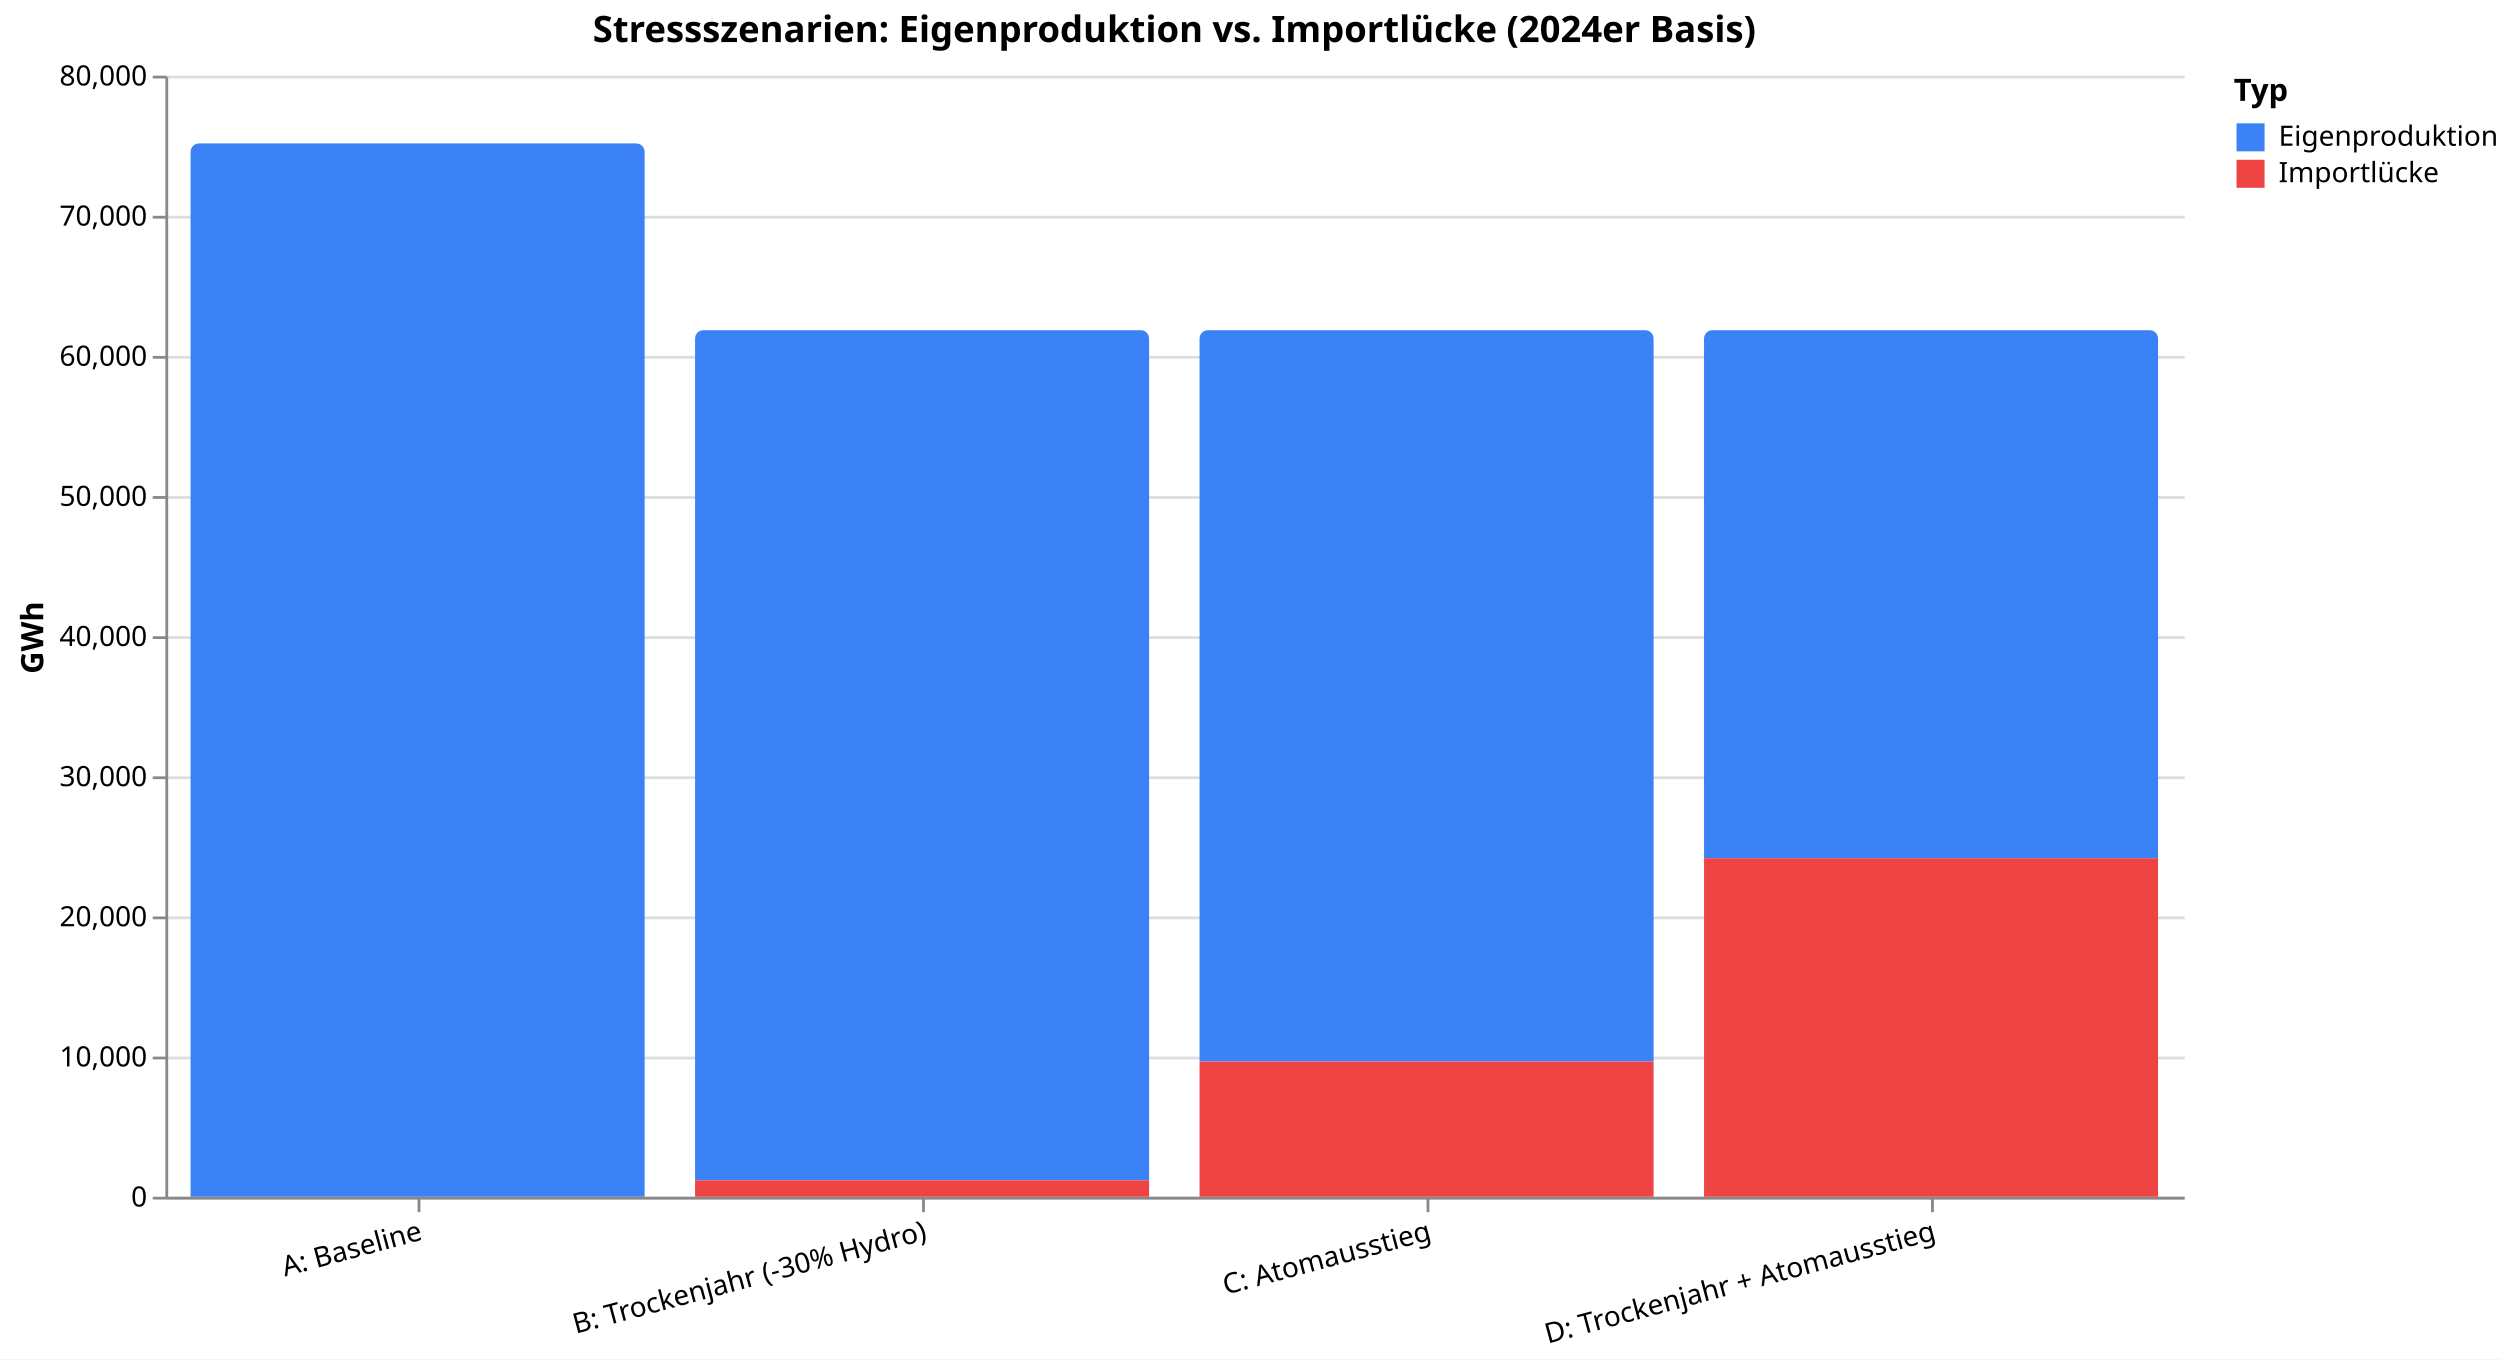
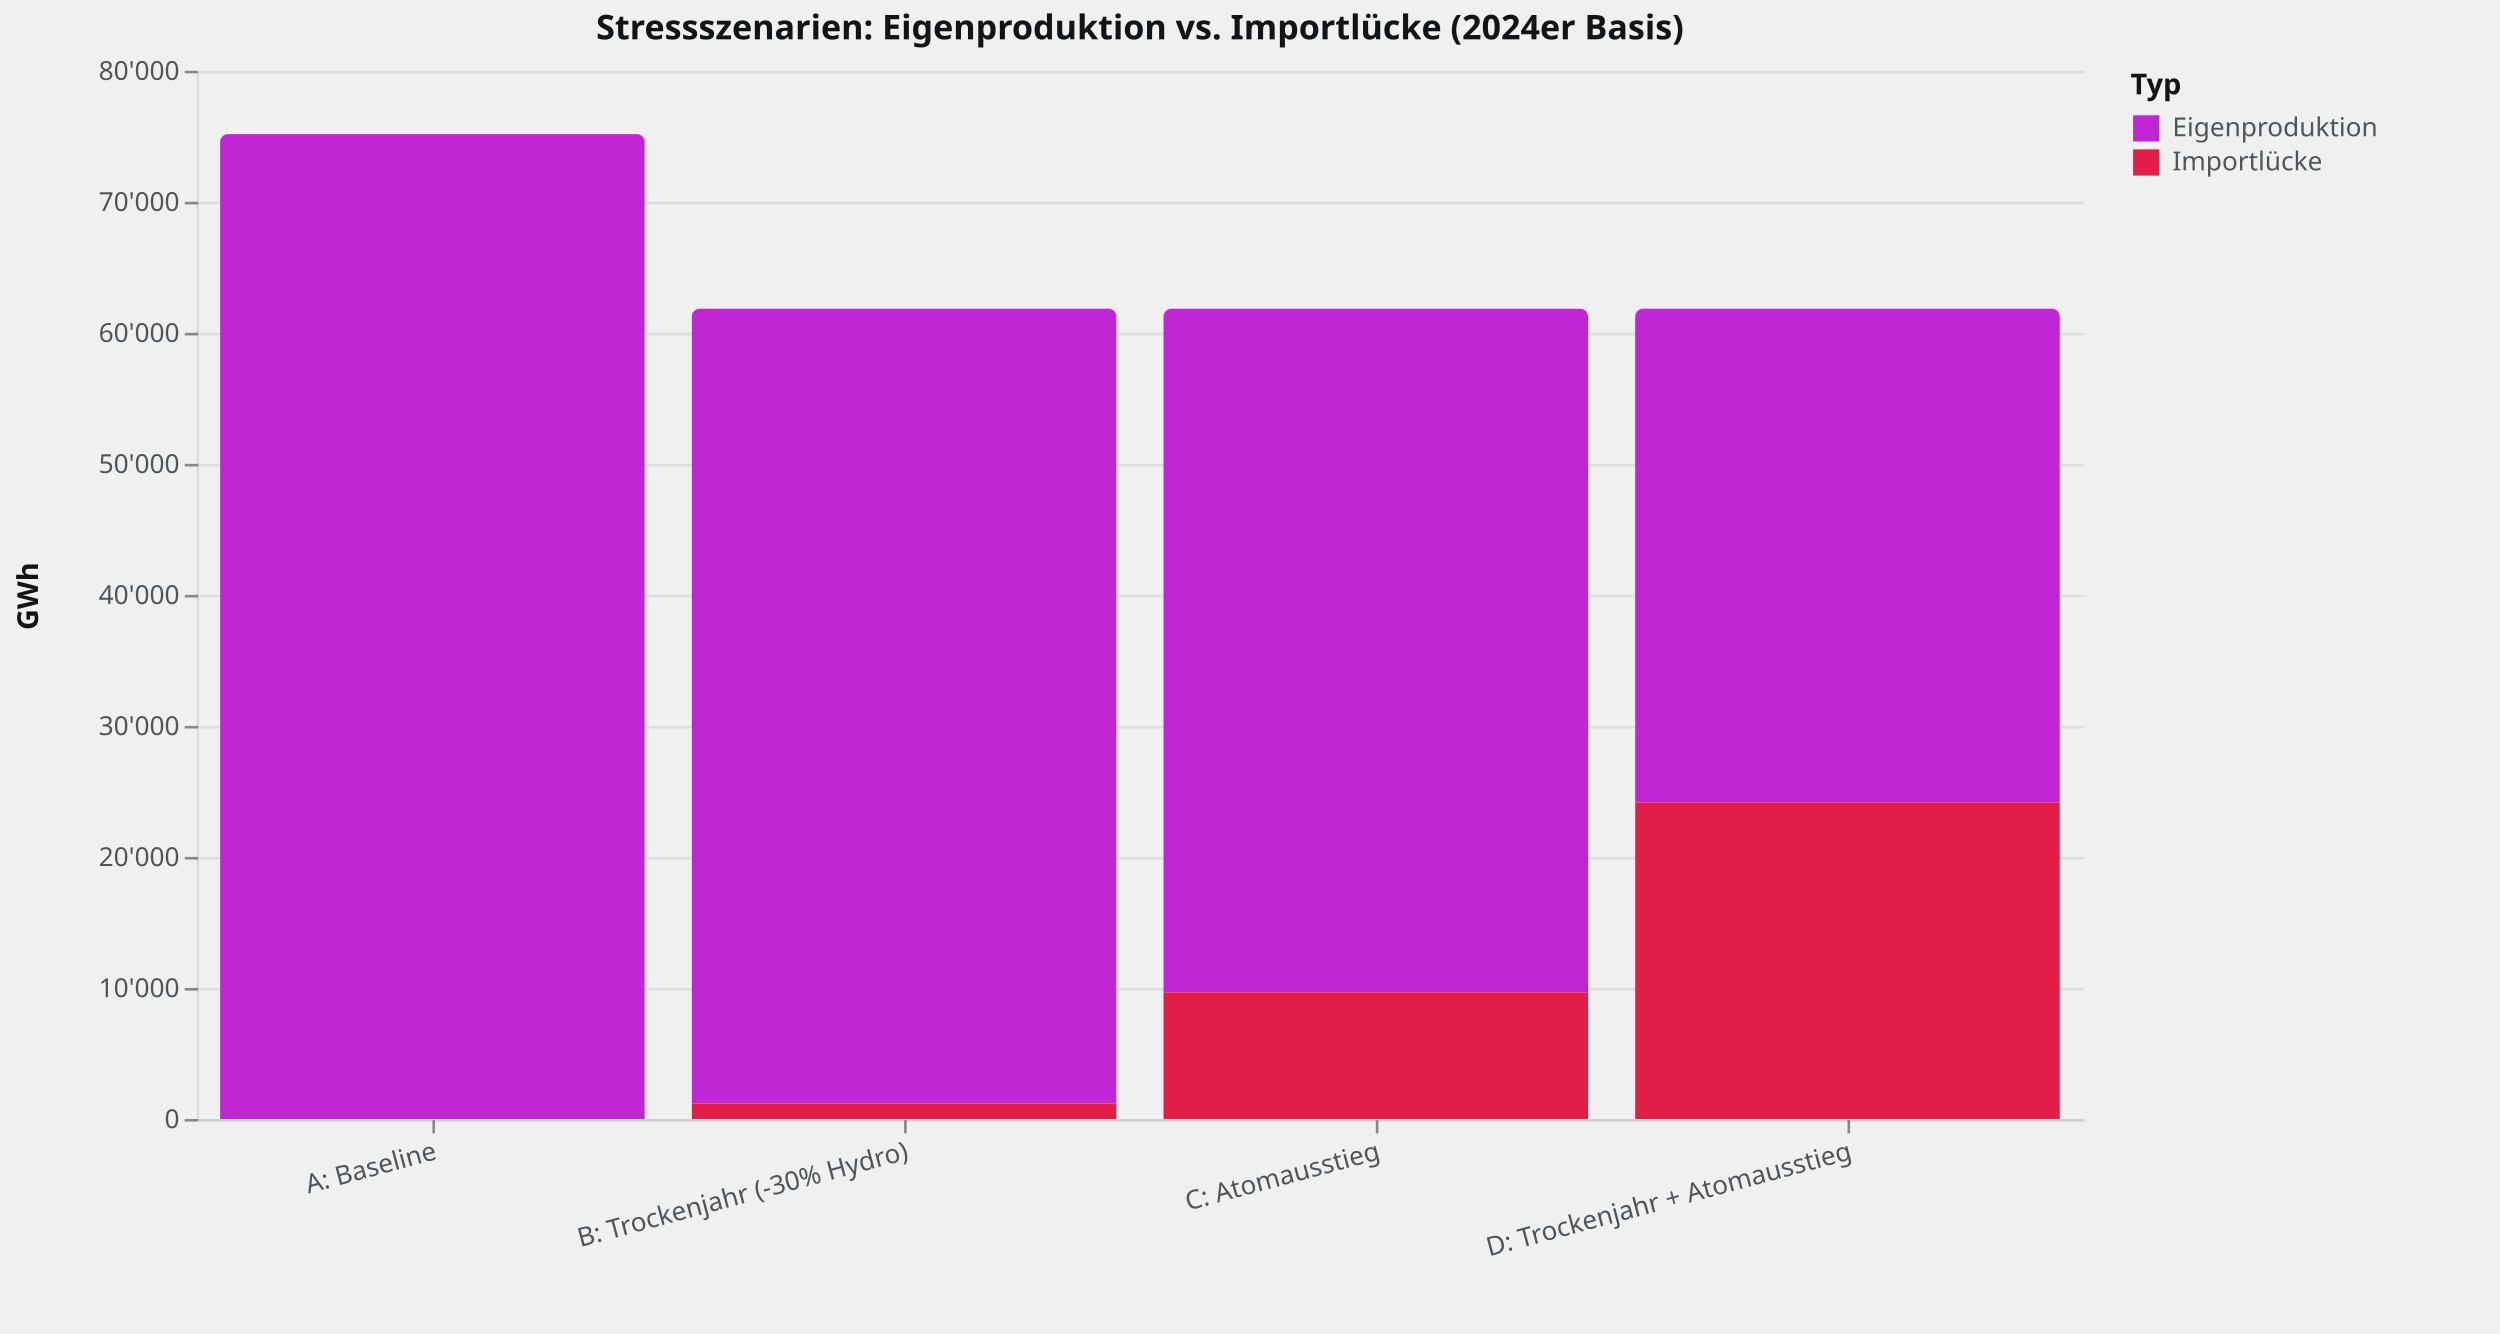
- <svg xmlns="http://www.w3.org/2000/svg" version="1.1" class="marks" width="892" height="485" viewBox="0 0 892 485">
-   <rect width="892" height="485" fill="white" />
-   <g fill="none" stroke-miterlimit="10" transform="translate(59,27)">
+ <svg xmlns="http://www.w3.org/2000/svg" version="1.1" class="marks" width="954" height="509" viewBox="0 0 954 509">
+   <g fill="none" stroke-miterlimit="10" transform="translate(75,27)">
    <g class="mark-group role-frame root" role="graphics-object" aria-roledescription="group mark container">
      <g transform="translate(0,0)">
        <path class="background" aria-hidden="true" d="M0.5,0.5h720v400h-720Z" />
        <g>
          <g class="mark-group role-axis" aria-hidden="true">
            <g transform="translate(0.5,0.5)">
              <path class="background" aria-hidden="true" d="M0,0h0v0h0Z" pointer-events="none" />
              <g>
                <g class="mark-rule role-axis-grid" pointer-events="none">
-                   <line transform="translate(0,400)" x2="720" y2="0" stroke="#ddd" stroke-width="1" opacity="1" />
-                   <line transform="translate(0,350)" x2="720" y2="0" stroke="#ddd" stroke-width="1" opacity="1" />
-                   <line transform="translate(0,300)" x2="720" y2="0" stroke="#ddd" stroke-width="1" opacity="1" />
-                   <line transform="translate(0,250)" x2="720" y2="0" stroke="#ddd" stroke-width="1" opacity="1" />
-                   <line transform="translate(0,200)" x2="720" y2="0" stroke="#ddd" stroke-width="1" opacity="1" />
-                   <line transform="translate(0,150)" x2="720" y2="0" stroke="#ddd" stroke-width="1" opacity="1" />
-                   <line transform="translate(0,100)" x2="720" y2="0" stroke="#ddd" stroke-width="1" opacity="1" />
-                   <line transform="translate(0,50)" x2="720" y2="0" stroke="#ddd" stroke-width="1" opacity="1" />
-                   <line transform="translate(0,0)" x2="720" y2="0" stroke="#ddd" stroke-width="1" opacity="1" />
+                   <line transform="translate(0,400)" x2="720" y2="0" stroke="rgba(18,21,23,0.08)" stroke-width="1" opacity="1" />
+                   <line transform="translate(0,350)" x2="720" y2="0" stroke="rgba(18,21,23,0.08)" stroke-width="1" opacity="1" />
+                   <line transform="translate(0,300)" x2="720" y2="0" stroke="rgba(18,21,23,0.08)" stroke-width="1" opacity="1" />
+                   <line transform="translate(0,250)" x2="720" y2="0" stroke="rgba(18,21,23,0.08)" stroke-width="1" opacity="1" />
+                   <line transform="translate(0,200)" x2="720" y2="0" stroke="rgba(18,21,23,0.08)" stroke-width="1" opacity="1" />
+                   <line transform="translate(0,150)" x2="720" y2="0" stroke="rgba(18,21,23,0.08)" stroke-width="1" opacity="1" />
+                   <line transform="translate(0,100)" x2="720" y2="0" stroke="rgba(18,21,23,0.08)" stroke-width="1" opacity="1" />
+                   <line transform="translate(0,50)" x2="720" y2="0" stroke="rgba(18,21,23,0.08)" stroke-width="1" opacity="1" />
+                   <line transform="translate(0,0)" x2="720" y2="0" stroke="rgba(18,21,23,0.08)" stroke-width="1" opacity="1" />
                </g>
              </g>
              <path class="foreground" aria-hidden="true" d="" pointer-events="none" display="none" />
            </g>
          </g>
          <g class="mark-group role-axis" role="graphics-symbol" aria-roledescription="axis" aria-label="X-axis for a discrete scale with 4 values: A: Baseline, B: Trockenjahr (-30% Hydro), C: Atomausstieg, D: Trockenjahr + Atomausstieg">
            <g transform="translate(0.5,400.5)">
              <path class="background" aria-hidden="true" d="M0,0h0v0h0Z" pointer-events="none" />
              <g>
                <g class="mark-rule role-axis-tick" pointer-events="none">
                  <line transform="translate(90,0)" x2="0" y2="5" stroke="#888" stroke-width="1" opacity="1" />
                  <line transform="translate(270,0)" x2="0" y2="5" stroke="#888" stroke-width="1" opacity="1" />
                  <line transform="translate(450,0)" x2="0" y2="5" stroke="#888" stroke-width="1" opacity="1" />
                  <line transform="translate(630,0)" x2="0" y2="5" stroke="#888" stroke-width="1" opacity="1" />
                </g>
                <g class="mark-text role-axis-label" pointer-events="none">
-                   <text text-anchor="end" transform="translate(89.5,7) rotate(345) translate(0,8)" font-family="Switzer, system-ui, sans-serif" font-size="10px" fill="#000" opacity="1">A: Baseline</text>
-                   <text text-anchor="end" transform="translate(269.5,7) rotate(345) translate(0,8)" font-family="Switzer, system-ui, sans-serif" font-size="10px" fill="#000" opacity="1">B: Trockenjahr (-30% Hydro)</text>
-                   <text text-anchor="end" transform="translate(449.5,7) rotate(345) translate(0,8)" font-family="Switzer, system-ui, sans-serif" font-size="10px" fill="#000" opacity="1">C: Atomausstieg</text>
-                   <text text-anchor="end" transform="translate(629.5,7) rotate(345) translate(0,8)" font-family="Switzer, system-ui, sans-serif" font-size="10px" fill="#000" opacity="1">D: Trockenjahr + Atomausstieg</text>
+                   <text text-anchor="end" transform="translate(89.5,7) rotate(345) translate(0,8)" font-family="Switzer, system-ui, sans-serif" font-size="10px" fill="#4f565b" opacity="1">A: Baseline</text>
+                   <text text-anchor="end" transform="translate(269.5,7) rotate(345) translate(0,8)" font-family="Switzer, system-ui, sans-serif" font-size="10px" fill="#4f565b" opacity="1">B: Trockenjahr (-30% Hydro)</text>
+                   <text text-anchor="end" transform="translate(449.5,7) rotate(345) translate(0,8)" font-family="Switzer, system-ui, sans-serif" font-size="10px" fill="#4f565b" opacity="1">C: Atomausstieg</text>
+                   <text text-anchor="end" transform="translate(629.5,7) rotate(345) translate(0,8)" font-family="Switzer, system-ui, sans-serif" font-size="10px" fill="#4f565b" opacity="1">D: Trockenjahr + Atomausstieg</text>
                </g>
                <g class="mark-rule role-axis-domain" pointer-events="none">
-                   <line transform="translate(0,0)" x2="720" y2="0" stroke="#888" stroke-width="1" opacity="1" />
-                 </g>
-               </g>
-               <path class="foreground" aria-hidden="true" d="" pointer-events="none" display="none" />
-             </g>
-           </g>
-           <g class="mark-group role-axis" role="graphics-symbol" aria-roledescription="axis" aria-label="Y-axis titled 'GWh' for a linear scale with values from 0 to 80,000">
+                   <line transform="translate(0,0)" x2="720" y2="0" stroke="rgba(0,0,0,0.08)" stroke-width="1" opacity="1" />
+                 </g>
+               </g>
+               <path class="foreground" aria-hidden="true" d="" pointer-events="none" display="none" />
+             </g>
+           </g>
+           <g class="mark-group role-axis" role="graphics-symbol" aria-roledescription="axis" aria-label="Y-axis titled 'GWh' for a linear scale with values from 0 to 80'000">
            <g transform="translate(0.5,0.5)">
              <path class="background" aria-hidden="true" d="M0,0h0v0h0Z" pointer-events="none" />
              <g>
                <g class="mark-rule role-axis-tick" pointer-events="none">
                  <line transform="translate(0,400)" x2="-5" y2="0" stroke="#888" stroke-width="1" opacity="1" />
                  <line transform="translate(0,350)" x2="-5" y2="0" stroke="#888" stroke-width="1" opacity="1" />
                  <line transform="translate(0,300)" x2="-5" y2="0" stroke="#888" stroke-width="1" opacity="1" />
                  <line transform="translate(0,250)" x2="-5" y2="0" stroke="#888" stroke-width="1" opacity="1" />
                  <line transform="translate(0,200)" x2="-5" y2="0" stroke="#888" stroke-width="1" opacity="1" />
                  <line transform="translate(0,150)" x2="-5" y2="0" stroke="#888" stroke-width="1" opacity="1" />
                  <line transform="translate(0,100)" x2="-5" y2="0" stroke="#888" stroke-width="1" opacity="1" />
                  <line transform="translate(0,50)" x2="-5" y2="0" stroke="#888" stroke-width="1" opacity="1" />
                  <line transform="translate(0,0)" x2="-5" y2="0" stroke="#888" stroke-width="1" opacity="1" />
                </g>
                <g class="mark-text role-axis-label" pointer-events="none">
-                   <text text-anchor="end" transform="translate(-7,403)" font-family="Switzer, system-ui, sans-serif" font-size="10px" fill="#000" opacity="1">0</text>
-                   <text text-anchor="end" transform="translate(-7,353)" font-family="Switzer, system-ui, sans-serif" font-size="10px" fill="#000" opacity="1">10,000</text>
-                   <text text-anchor="end" transform="translate(-7,303)" font-family="Switzer, system-ui, sans-serif" font-size="10px" fill="#000" opacity="1">20,000</text>
-                   <text text-anchor="end" transform="translate(-7,253)" font-family="Switzer, system-ui, sans-serif" font-size="10px" fill="#000" opacity="1">30,000</text>
-                   <text text-anchor="end" transform="translate(-7,203)" font-family="Switzer, system-ui, sans-serif" font-size="10px" fill="#000" opacity="1">40,000</text>
-                   <text text-anchor="end" transform="translate(-7,153)" font-family="Switzer, system-ui, sans-serif" font-size="10px" fill="#000" opacity="1">50,000</text>
-                   <text text-anchor="end" transform="translate(-7,103)" font-family="Switzer, system-ui, sans-serif" font-size="10px" fill="#000" opacity="1">60,000</text>
-                   <text text-anchor="end" transform="translate(-7,53)" font-family="Switzer, system-ui, sans-serif" font-size="10px" fill="#000" opacity="1">70,000</text>
-                   <text text-anchor="end" transform="translate(-7,3)" font-family="Switzer, system-ui, sans-serif" font-size="10px" fill="#000" opacity="1">80,000</text>
+                   <text text-anchor="end" transform="translate(-7,403)" font-family="Switzer, system-ui, sans-serif" font-size="10px" fill="#4f565b" opacity="1">0</text>
+                   <text text-anchor="end" transform="translate(-7,353)" font-family="Switzer, system-ui, sans-serif" font-size="10px" fill="#4f565b" opacity="1">10'000</text>
+                   <text text-anchor="end" transform="translate(-7,303)" font-family="Switzer, system-ui, sans-serif" font-size="10px" fill="#4f565b" opacity="1">20'000</text>
+                   <text text-anchor="end" transform="translate(-7,253)" font-family="Switzer, system-ui, sans-serif" font-size="10px" fill="#4f565b" opacity="1">30'000</text>
+                   <text text-anchor="end" transform="translate(-7,203)" font-family="Switzer, system-ui, sans-serif" font-size="10px" fill="#4f565b" opacity="1">40'000</text>
+                   <text text-anchor="end" transform="translate(-7,153)" font-family="Switzer, system-ui, sans-serif" font-size="10px" fill="#4f565b" opacity="1">50'000</text>
+                   <text text-anchor="end" transform="translate(-7,103)" font-family="Switzer, system-ui, sans-serif" font-size="10px" fill="#4f565b" opacity="1">60'000</text>
+                   <text text-anchor="end" transform="translate(-7,53)" font-family="Switzer, system-ui, sans-serif" font-size="10px" fill="#4f565b" opacity="1">70'000</text>
+                   <text text-anchor="end" transform="translate(-7,3)" font-family="Switzer, system-ui, sans-serif" font-size="10px" fill="#4f565b" opacity="1">80'000</text>
                </g>
                <g class="mark-rule role-axis-domain" pointer-events="none">
-                   <line transform="translate(0,400)" x2="0" y2="-400" stroke="#888" stroke-width="1" opacity="1" />
+                   <line transform="translate(0,400)" x2="0" y2="-400" stroke="rgba(0,0,0,0.08)" stroke-width="1" opacity="1" />
                </g>
                <g class="mark-text role-axis-title" pointer-events="none">
-                   <text text-anchor="middle" transform="translate(-42.08,200) rotate(-90) translate(0,-2)" font-family="Switzer, system-ui, sans-serif" font-size="11px" font-weight="bold" fill="#000" opacity="1">GWh</text>
+                   <text text-anchor="middle" transform="translate(-59,200) rotate(-90) translate(0,-2)" font-family="Switzer, system-ui, sans-serif" font-size="11px" font-weight="bold" fill="#121517" opacity="1">GWh</text>
                </g>
              </g>
              <path class="foreground" aria-hidden="true" d="" pointer-events="none" display="none" />
            </g>
          </g>
          <g class="mark-group role-scope" role="graphics-object" aria-roledescription="group mark container">
            <g transform="translate(9,24.175)">
              <path class="background" aria-hidden="true" d="M3,0L159,0C160.656,0,162,1.344,162,3L162,375.825C162,375.825,162,375.825,162,375.825L0,375.825C0,375.825,0,375.825,0,375.825L0,3C0,1.344,1.344,0,3,0Z" />
-               <g clip-path="url(#clip209)">
+               <g clip-path="url(#clip118)">
                <g class="mark-group role-scope" role="graphics-object" aria-roledescription="group mark container">
                  <g transform="translate(0,-24.175)">
                    <path class="background" aria-hidden="true" d="M0,0h162v0h-162Z" />
                    <g>
                      <g class="mark-rect role-mark marks" role="graphics-object" aria-roledescription="rect mark container">
-                         <path aria-label="Szenario: A: Baseline; GWh: 75165; Typ: Eigenproduktion" role="graphics-symbol" aria-roledescription="bar" d="M0,24.175h162v375.825h-162Z" fill="#3b82f6" />
-                         <path aria-label="Szenario: A: Baseline; GWh: 0; Typ: Importlücke" role="graphics-symbol" aria-roledescription="bar" d="M0,400h162v0h-162Z" fill="#ef4444" />
+                         <path aria-label="Szenario: A: Baseline; GWh: 75165; Typ: Eigenproduktion" role="graphics-symbol" aria-roledescription="bar" d="M0,24.175h162v375.825h-162Z" fill="#c026d3" />
+                         <path aria-label="Szenario: A: Baseline; GWh: 0; Typ: Importlücke" role="graphics-symbol" aria-roledescription="bar" d="M0,400h162v0h-162Z" fill="#e11d48" />
                      </g>
                    </g>
                    <path class="foreground" aria-hidden="true" d="" display="none" />
                  </g>
                </g>
              </g>
              <path class="foreground" aria-hidden="true" d="" display="none" />
            </g>
            <g transform="translate(189,90.81)">
              <path class="background" aria-hidden="true" d="M3,0L159,0C160.656,0,162,1.344,162,3L162,309.19C162,309.19,162,309.19,162,309.19L0,309.19C0,309.19,0,309.19,0,309.19L0,3C0,1.344,1.344,0,3,0Z" />
-               <g clip-path="url(#clip210)">
+               <g clip-path="url(#clip119)">
                <g class="mark-group role-scope" role="graphics-object" aria-roledescription="group mark container">
                  <g transform="translate(0,-90.81)">
                    <path class="background" aria-hidden="true" d="M0,0h162v0h-162Z" />
                    <g>
                      <g class="mark-rect role-mark marks" role="graphics-object" aria-roledescription="rect mark container">
-                         <path aria-label="Szenario: B: Trockenjahr (-30% Hydro); GWh: 60664; Typ: Eigenproduktion" role="graphics-symbol" aria-roledescription="bar" d="M0,90.81h162v303.32h-162Z" fill="#3b82f6" />
-                         <path aria-label="Szenario: B: Trockenjahr (-30% Hydro); GWh: 1174; Typ: Importlücke" role="graphics-symbol" aria-roledescription="bar" d="M0,394.13h162v5.87h-162Z" fill="#ef4444" />
+                         <path aria-label="Szenario: B: Trockenjahr (-30% Hydro); GWh: 60664; Typ: Eigenproduktion" role="graphics-symbol" aria-roledescription="bar" d="M0,90.81h162v303.32h-162Z" fill="#c026d3" />
+                         <path aria-label="Szenario: B: Trockenjahr (-30% Hydro); GWh: 1174; Typ: Importlücke" role="graphics-symbol" aria-roledescription="bar" d="M0,394.13h162v5.87h-162Z" fill="#e11d48" />
                      </g>
                    </g>
                    <path class="foreground" aria-hidden="true" d="" display="none" />
                  </g>
                </g>
              </g>
              <path class="foreground" aria-hidden="true" d="" display="none" />
            </g>
            <g transform="translate(369,90.81)">
              <path class="background" aria-hidden="true" d="M3,0L159,0C160.656,0,162,1.344,162,3L162,309.19C162,309.19,162,309.19,162,309.19L0,309.19C0,309.19,0,309.19,0,309.19L0,3C0,1.344,1.344,0,3,0Z" />
-               <g clip-path="url(#clip211)">
+               <g clip-path="url(#clip120)">
                <g class="mark-group role-scope" role="graphics-object" aria-roledescription="group mark container">
                  <g transform="translate(0,-90.81)">
                    <path class="background" aria-hidden="true" d="M0,0h162v0h-162Z" />
                    <g>
                      <g class="mark-rect role-mark marks" role="graphics-object" aria-roledescription="rect mark container">
-                         <path aria-label="Szenario: C: Atomausstieg; GWh: 52182; Typ: Eigenproduktion" role="graphics-symbol" aria-roledescription="bar" d="M0,90.81h162v260.91h-162Z" fill="#3b82f6" />
-                         <path aria-label="Szenario: C: Atomausstieg; GWh: 9656; Typ: Importlücke" role="graphics-symbol" aria-roledescription="bar" d="M0,351.72h162v48.28h-162Z" fill="#ef4444" />
+                         <path aria-label="Szenario: C: Atomausstieg; GWh: 52182; Typ: Eigenproduktion" role="graphics-symbol" aria-roledescription="bar" d="M0,90.81h162v260.91h-162Z" fill="#c026d3" />
+                         <path aria-label="Szenario: C: Atomausstieg; GWh: 9656; Typ: Importlücke" role="graphics-symbol" aria-roledescription="bar" d="M0,351.72h162v48.28h-162Z" fill="#e11d48" />
                      </g>
                    </g>
                    <path class="foreground" aria-hidden="true" d="" display="none" />
                  </g>
                </g>
              </g>
              <path class="foreground" aria-hidden="true" d="" display="none" />
            </g>
            <g transform="translate(549,90.81)">
              <path class="background" aria-hidden="true" d="M3,0L159,0C160.656,0,162,1.344,162,3L162,309.19C162,309.19,162,309.19,162,309.19L0,309.19C0,309.19,0,309.19,0,309.19L0,3C0,1.344,1.344,0,3,0Z" />
-               <g clip-path="url(#clip212)">
+               <g clip-path="url(#clip121)">
                <g class="mark-group role-scope" role="graphics-object" aria-roledescription="group mark container">
                  <g transform="translate(0,-90.81)">
                    <path class="background" aria-hidden="true" d="M0,0h162v0h-162Z" />
                    <g>
                      <g class="mark-rect role-mark marks" role="graphics-object" aria-roledescription="rect mark container">
-                         <path aria-label="Szenario: D: Trockenjahr + Atomausstieg; GWh: 37681; Typ: Eigenproduktion" role="graphics-symbol" aria-roledescription="bar" d="M0,90.81h162v188.405h-162Z" fill="#3b82f6" />
-                         <path aria-label="Szenario: D: Trockenjahr + Atomausstieg; GWh: 24157; Typ: Importlücke" role="graphics-symbol" aria-roledescription="bar" d="M0,279.215h162v120.785h-162Z" fill="#ef4444" />
+                         <path aria-label="Szenario: D: Trockenjahr + Atomausstieg; GWh: 37681; Typ: Eigenproduktion" role="graphics-symbol" aria-roledescription="bar" d="M0,90.81h162v188.405h-162Z" fill="#c026d3" />
+                         <path aria-label="Szenario: D: Trockenjahr + Atomausstieg; GWh: 24157; Typ: Importlücke" role="graphics-symbol" aria-roledescription="bar" d="M0,279.215h162v120.785h-162Z" fill="#e11d48" />
                      </g>
                    </g>
                    <path class="foreground" aria-hidden="true" d="" display="none" />
                  </g>
                </g>
              </g>
              <path class="foreground" aria-hidden="true" d="" display="none" />
            </g>
          </g>
          <g class="mark-group role-legend" role="graphics-symbol" aria-roledescription="legend" aria-label="Symbol legend titled 'Typ' for fill color with 2 values: Eigenproduktion, Importlücke">
            <g transform="translate(738,0)">
-               <path class="background" aria-hidden="true" d="M0,0h90v40h-90Z" pointer-events="none" />
+               <path class="background" aria-hidden="true" d="M0,0h136v40h-136Z" pointer-events="none" />
              <g>
                <g class="mark-group role-legend-entry">
                  <g transform="translate(0,16)">
                    <path class="background" aria-hidden="true" d="M0,0h0v0h0Z" pointer-events="none" />
                    <g>
                      <g class="mark-group role-scope" role="graphics-object" aria-roledescription="group mark container">
                        <g transform="translate(0,0)">
-                           <path class="background" aria-hidden="true" d="M0,0h89.83v11h-89.83Z" pointer-events="none" opacity="1" />
+                           <path class="background" aria-hidden="true" d="M0,0h136v11h-136Z" pointer-events="none" opacity="1" />
                          <g>
                            <g class="mark-symbol role-legend-symbol" pointer-events="none">
-                               <path transform="translate(6,6)" d="M-5,-5h10v10h-10Z" fill="#3b82f6" stroke-width="1.5" opacity="1" />
+                               <path transform="translate(6,6)" d="M-5,-5h10v10h-10Z" fill="#c026d3" stroke-width="1.5" opacity="1" />
                            </g>
                            <g class="mark-text role-legend-label" pointer-events="none">
-                               <text text-anchor="start" transform="translate(16,9)" font-family="Switzer, system-ui, sans-serif" font-size="10px" fill="#000" opacity="1">Eigenproduktion</text>
+                               <text text-anchor="start" transform="translate(16,9)" font-family="Switzer, system-ui, sans-serif" font-size="10px" fill="#4f565b" opacity="1">Eigenproduktion</text>
                            </g>
                          </g>
                          <path class="foreground" aria-hidden="true" d="" pointer-events="none" display="none" />
                        </g>
                        <g transform="translate(0,13)">
-                           <path class="background" aria-hidden="true" d="M0,0h89.83v11h-89.83Z" pointer-events="none" opacity="1" />
+                           <path class="background" aria-hidden="true" d="M0,0h136v11h-136Z" pointer-events="none" opacity="1" />
                          <g>
                            <g class="mark-symbol role-legend-symbol" pointer-events="none">
-                               <path transform="translate(6,6)" d="M-5,-5h10v10h-10Z" fill="#ef4444" stroke-width="1.5" opacity="1" />
+                               <path transform="translate(6,6)" d="M-5,-5h10v10h-10Z" fill="#e11d48" stroke-width="1.5" opacity="1" />
                            </g>
                            <g class="mark-text role-legend-label" pointer-events="none">
-                               <text text-anchor="start" transform="translate(16,9)" font-family="Switzer, system-ui, sans-serif" font-size="10px" fill="#000" opacity="1">Importlücke</text>
+                               <text text-anchor="start" transform="translate(16,9)" font-family="Switzer, system-ui, sans-serif" font-size="10px" fill="#4f565b" opacity="1">Importlücke</text>
                            </g>
                          </g>
                          <path class="foreground" aria-hidden="true" d="" pointer-events="none" display="none" />
                        </g>
                      </g>
                    </g>
                    <path class="foreground" aria-hidden="true" d="" pointer-events="none" display="none" />
                  </g>
                </g>
                <g class="mark-text role-legend-title" pointer-events="none">
-                   <text text-anchor="start" transform="translate(0,9)" font-family="Switzer, system-ui, sans-serif" font-size="11px" font-weight="bold" fill="#000" opacity="1">Typ</text>
+                   <text text-anchor="start" transform="translate(0,9)" font-family="Switzer, system-ui, sans-serif" font-size="11px" font-weight="bold" fill="#121517" opacity="1">Typ</text>
                </g>
              </g>
              <path class="foreground" aria-hidden="true" d="" pointer-events="none" display="none" />
            </g>
          </g>
          <g class="mark-group role-title">
            <g transform="translate(360,-22)">
              <path class="background" aria-hidden="true" d="M0,0h0v0h0Z" pointer-events="none" />
              <g>
                <g class="mark-text role-title-text" role="graphics-symbol" aria-roledescription="title" aria-label="Title text 'Stressszenarien: Eigenproduktion vs. Importlücke (2024er Basis)'" pointer-events="none">
-                   <text text-anchor="middle" transform="translate(0,10)" font-family="Switzer, system-ui, sans-serif" font-size="13px" font-weight="bold" fill="#000" opacity="1">Stressszenarien: Eigenproduktion vs. Importlücke (2024er Basis)</text>
+                   <text text-anchor="middle" transform="translate(0,10)" font-family="Switzer, system-ui, sans-serif" font-size="13px" font-weight="bold" fill="#121517" opacity="1">Stressszenarien: Eigenproduktion vs. Importlücke (2024er Basis)</text>
                </g>
              </g>
              <path class="foreground" aria-hidden="true" d="" pointer-events="none" display="none" />
            </g>
          </g>
        </g>
        <path class="foreground" aria-hidden="true" d="" display="none" />
      </g>
    </g>
  </g>
  <defs>
-     <clipPath id="clip209">
+     <clipPath id="clip118">
      <path d="M3,0L159,0C160.656,0,162,1.344,162,3L162,375.825C162,375.825,162,375.825,162,375.825L0,375.825C0,375.825,0,375.825,0,375.825L0,3C0,1.344,1.344,0,3,0Z" />
    </clipPath>
-     <clipPath id="clip210">
+     <clipPath id="clip119">
      <path d="M3,0L159,0C160.656,0,162,1.344,162,3L162,309.19C162,309.19,162,309.19,162,309.19L0,309.19C0,309.19,0,309.19,0,309.19L0,3C0,1.344,1.344,0,3,0Z" />
    </clipPath>
-     <clipPath id="clip211">
+     <clipPath id="clip120">
      <path d="M3,0L159,0C160.656,0,162,1.344,162,3L162,309.19C162,309.19,162,309.19,162,309.19L0,309.19C0,309.19,0,309.19,0,309.19L0,3C0,1.344,1.344,0,3,0Z" />
    </clipPath>
-     <clipPath id="clip212">
+     <clipPath id="clip121">
      <path d="M3,0L159,0C160.656,0,162,1.344,162,3L162,309.19C162,309.19,162,309.19,162,309.19L0,309.19C0,309.19,0,309.19,0,309.19L0,3C0,1.344,1.344,0,3,0Z" />
    </clipPath>
  </defs>
</svg>
